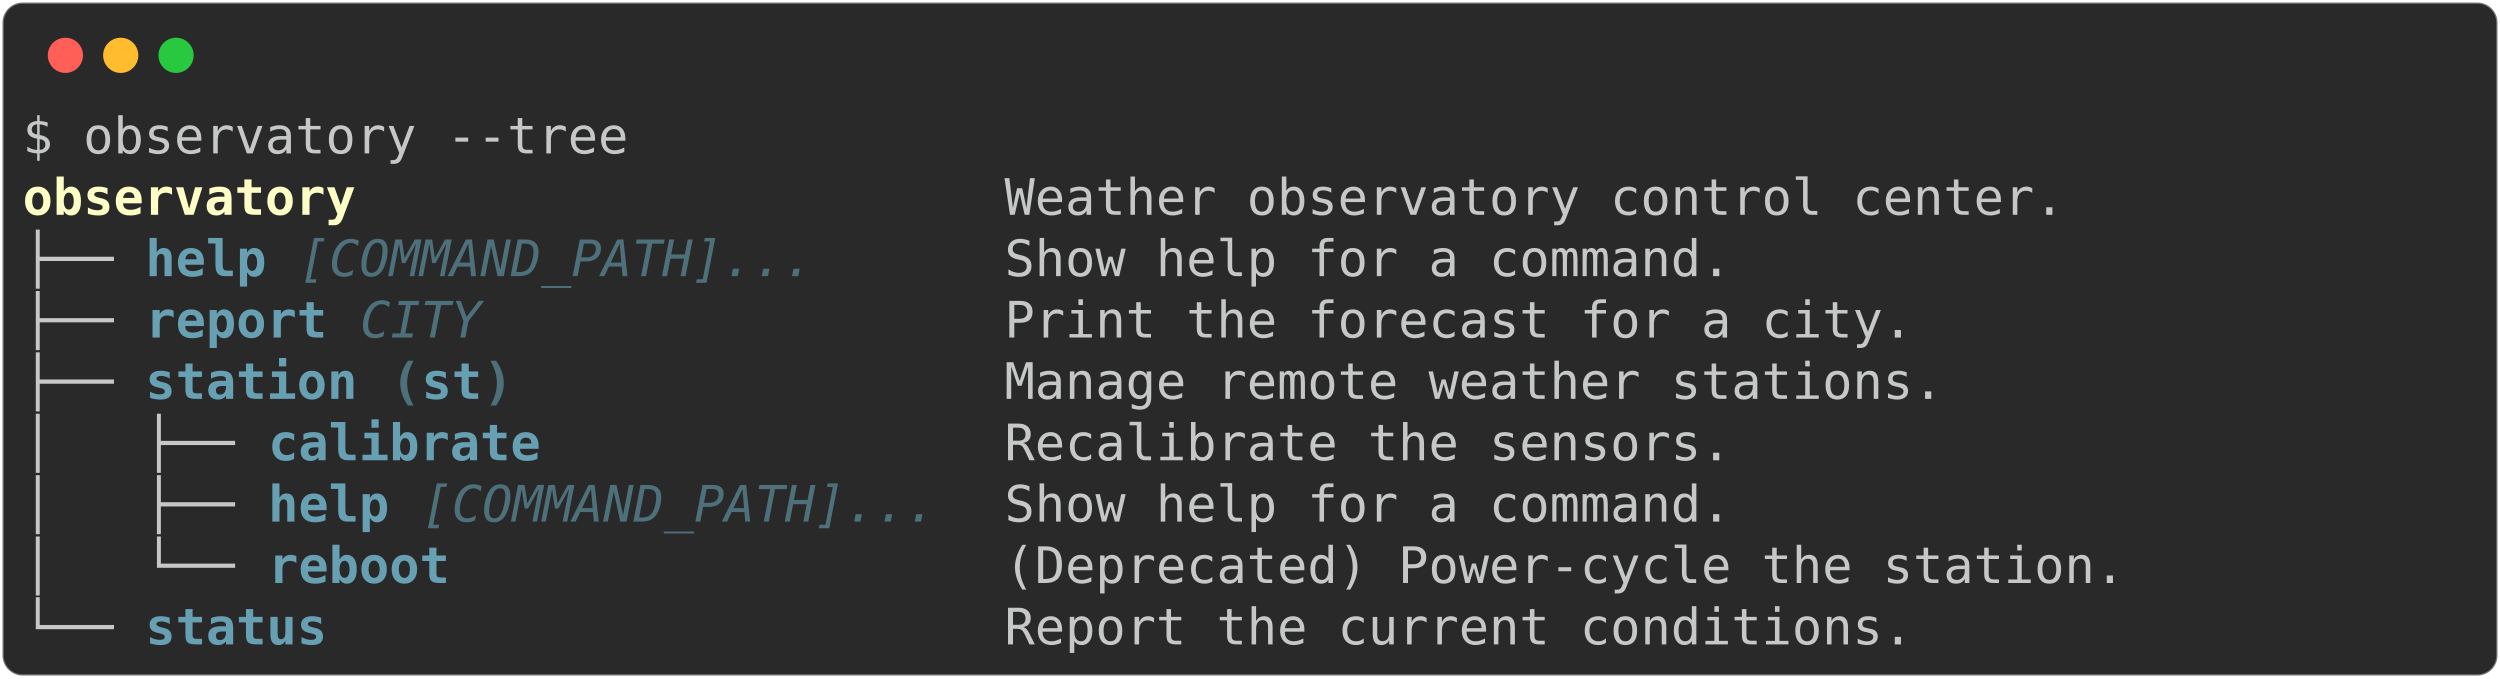
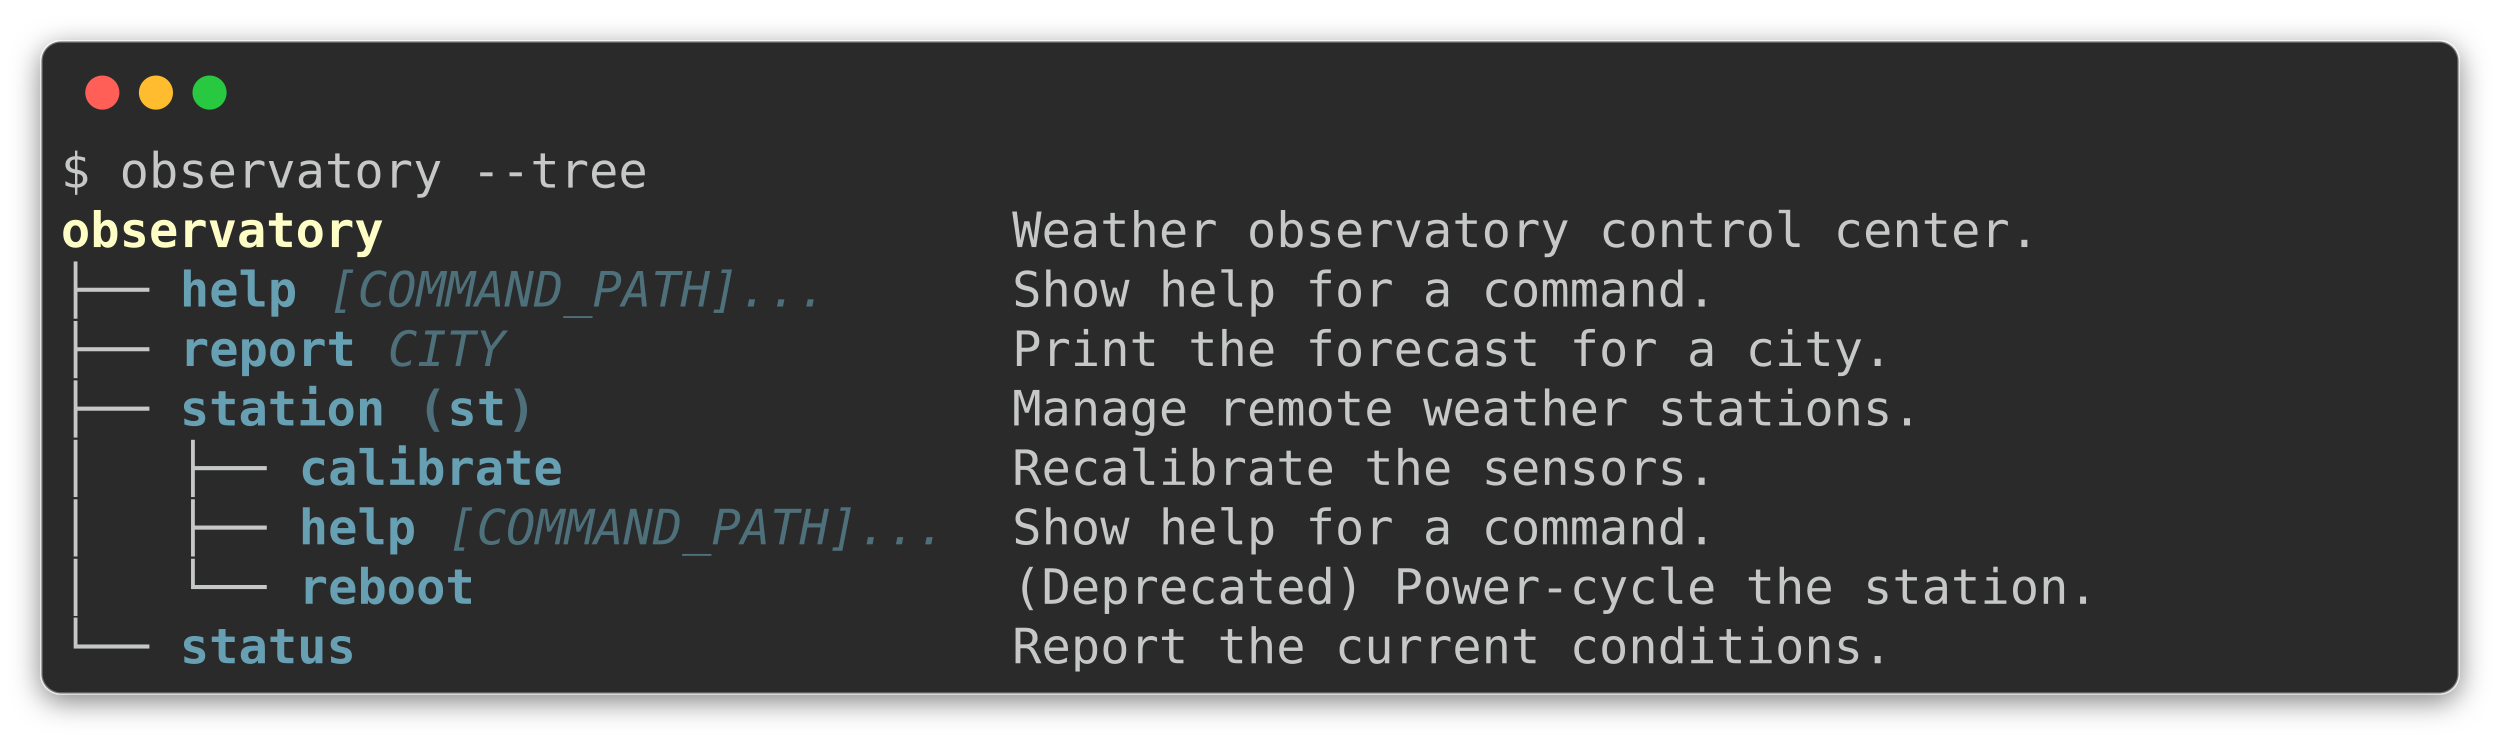
- <svg xmlns="http://www.w3.org/2000/svg" class="rich-terminal" viewBox="0 0 994 269.6">
+ <svg xmlns="http://www.w3.org/2000/svg" class="rich-terminal" viewBox="0 0 1026 301.6">
  <style>

    @font-face {
        font-family: "Fira Code";
        src: local("FiraCode-Regular"),
                url("https://cdnjs.cloudflare.com/ajax/libs/firacode/6.2.0/woff2/FiraCode-Regular.woff2") format("woff2"),
                url("https://cdnjs.cloudflare.com/ajax/libs/firacode/6.2.0/woff/FiraCode-Regular.woff") format("woff");
        font-style: normal;
        font-weight: 400;
    }
    @font-face {
        font-family: "Fira Code";
        src: local("FiraCode-Bold"),
                url("https://cdnjs.cloudflare.com/ajax/libs/firacode/6.2.0/woff2/FiraCode-Bold.woff2") format("woff2"),
                url("https://cdnjs.cloudflare.com/ajax/libs/firacode/6.2.0/woff/FiraCode-Bold.woff") format("woff");
        font-style: bold;
        font-weight: 700;
    }

    .command-tree-screen-matrix {
        font-family: Fira Code, monospace;
        font-size: 20px;
        line-height: 24.4px;
        font-variant-east-asian: full-width;
    }

    .command-tree-screen-title {
        font-size: 18px;
        font-weight: bold;
        font-family: arial;
    }

    .command-tree-screen-r1 { fill: #c5c8c6 }
.command-tree-screen-r2 { fill: #fdfdc5;font-weight: bold }
.command-tree-screen-r3 { fill: #68a0b3;font-weight: bold }
.command-tree-screen-r4 { fill: #4e707b;font-style: italic; }
.command-tree-screen-r5 { fill: #4e707b;font-weight: bold }
    </style>
  <defs>
    <clipPath id="command-tree-screen-clip-terminal">
      <rect x="0" y="0" width="975.0" height="218.6" />
    </clipPath>
    <clipPath id="command-tree-screen-line-0">
      <rect x="0" y="1.5" width="976" height="24.65" />
    </clipPath>
    <clipPath id="command-tree-screen-line-1">
      <rect x="0" y="25.9" width="976" height="24.65" />
    </clipPath>
    <clipPath id="command-tree-screen-line-2">
      <rect x="0" y="50.3" width="976" height="24.65" />
    </clipPath>
    <clipPath id="command-tree-screen-line-3">
      <rect x="0" y="74.7" width="976" height="24.65" />
    </clipPath>
    <clipPath id="command-tree-screen-line-4">
      <rect x="0" y="99.1" width="976" height="24.65" />
    </clipPath>
    <clipPath id="command-tree-screen-line-5">
      <rect x="0" y="123.5" width="976" height="24.65" />
    </clipPath>
    <clipPath id="command-tree-screen-line-6">
      <rect x="0" y="147.9" width="976" height="24.65" />
    </clipPath>
    <clipPath id="command-tree-screen-line-7">
      <rect x="0" y="172.3" width="976" height="24.65" />
    </clipPath>
+     <filter id="command-tree-screen-shadow" x="-50%" y="-50%" width="200%" height="200%">
+       <feDropShadow dx="0" dy="3" stdDeviation="6" flood-color="rgba(0,0,0,0.5)" />
+     </filter>
  </defs>
-   <rect fill="#292929" stroke="rgba(255,255,255,0.35)" stroke-width="1" x="1" y="1" width="992" height="267.6" rx="8" />
-   <g transform="translate(26,22)">
-     <circle cx="0" cy="0" r="7" fill="#ff5f57" />
-     <circle cx="22" cy="0" r="7" fill="#febc2e" />
-     <circle cx="44" cy="0" r="7" fill="#28c840" />
-   </g>
-   <g transform="translate(9, 41)" clip-path="url(#command-tree-screen-clip-terminal)">
-     <g class="command-tree-screen-matrix">
-       <text class="command-tree-screen-r1" x="0" y="20" textLength="244" clip-path="url(#command-tree-screen-line-0)">$ observatory --tree</text>
-       <text class="command-tree-screen-r1" x="976" y="20" textLength="12.2" clip-path="url(#command-tree-screen-line-0)">
+   <g transform="translate(16, 16)">
+     <rect fill="#292929" stroke="rgba(255,255,255,0.35)" stroke-width="1" x="1" y="1" width="992" height="267.6" rx="8" filter="url(#command-tree-screen-shadow)" />
+     <g transform="translate(26,22)">
+       <circle cx="0" cy="0" r="7" fill="#ff5f57" />
+       <circle cx="22" cy="0" r="7" fill="#febc2e" />
+       <circle cx="44" cy="0" r="7" fill="#28c840" />
+     </g>
+     <g transform="translate(9, 41)" clip-path="url(#command-tree-screen-clip-terminal)">
+       <g class="command-tree-screen-matrix">
+         <text class="command-tree-screen-r1" x="0" y="20" textLength="244" clip-path="url(#command-tree-screen-line-0)">$ observatory --tree</text>
+         <text class="command-tree-screen-r1" x="976" y="20" textLength="12.2" clip-path="url(#command-tree-screen-line-0)">
</text>
-       <text class="command-tree-screen-r2" x="0" y="44.4" textLength="134.2" clip-path="url(#command-tree-screen-line-1)">observatory</text>
-       <text class="command-tree-screen-r1" x="390.4" y="44.4" textLength="427" clip-path="url(#command-tree-screen-line-1)">Weather observatory control center.</text>
-       <text class="command-tree-screen-r1" x="976" y="44.4" textLength="12.2" clip-path="url(#command-tree-screen-line-1)">
+         <text class="command-tree-screen-r2" x="0" y="44.4" textLength="134.2" clip-path="url(#command-tree-screen-line-1)">observatory</text>
+         <text class="command-tree-screen-r1" x="390.4" y="44.4" textLength="427" clip-path="url(#command-tree-screen-line-1)">Weather observatory control center.</text>
+         <text class="command-tree-screen-r1" x="976" y="44.4" textLength="12.2" clip-path="url(#command-tree-screen-line-1)">
</text>
-       <text class="command-tree-screen-r1" x="0" y="68.8" textLength="36.6" clip-path="url(#command-tree-screen-line-2)">├──</text>
-       <text class="command-tree-screen-r3" x="48.8" y="68.8" textLength="48.8" clip-path="url(#command-tree-screen-line-2)">help</text>
-       <text class="command-tree-screen-r4" x="109.8" y="68.8" textLength="207.4" clip-path="url(#command-tree-screen-line-2)">[COMMAND_PATH]...</text>
-       <text class="command-tree-screen-r1" x="390.4" y="68.8" textLength="292.8" clip-path="url(#command-tree-screen-line-2)">Show help for a command.</text>
-       <text class="command-tree-screen-r1" x="976" y="68.8" textLength="12.2" clip-path="url(#command-tree-screen-line-2)">
+         <text class="command-tree-screen-r1" x="0" y="68.8" textLength="36.6" clip-path="url(#command-tree-screen-line-2)">├──</text>
+         <text class="command-tree-screen-r3" x="48.8" y="68.8" textLength="48.8" clip-path="url(#command-tree-screen-line-2)">help</text>
+         <text class="command-tree-screen-r4" x="109.8" y="68.8" textLength="207.4" clip-path="url(#command-tree-screen-line-2)">[COMMAND_PATH]...</text>
+         <text class="command-tree-screen-r1" x="390.4" y="68.8" textLength="292.8" clip-path="url(#command-tree-screen-line-2)">Show help for a command.</text>
+         <text class="command-tree-screen-r1" x="976" y="68.8" textLength="12.2" clip-path="url(#command-tree-screen-line-2)">
</text>
-       <text class="command-tree-screen-r1" x="0" y="93.2" textLength="36.6" clip-path="url(#command-tree-screen-line-3)">├──</text>
-       <text class="command-tree-screen-r3" x="48.8" y="93.2" textLength="73.2" clip-path="url(#command-tree-screen-line-3)">report</text>
-       <text class="command-tree-screen-r4" x="134.2" y="93.2" textLength="48.8" clip-path="url(#command-tree-screen-line-3)">CITY</text>
-       <text class="command-tree-screen-r1" x="390.4" y="93.2" textLength="366" clip-path="url(#command-tree-screen-line-3)">Print the forecast for a city.</text>
-       <text class="command-tree-screen-r1" x="976" y="93.2" textLength="12.2" clip-path="url(#command-tree-screen-line-3)">
+         <text class="command-tree-screen-r1" x="0" y="93.2" textLength="36.6" clip-path="url(#command-tree-screen-line-3)">├──</text>
+         <text class="command-tree-screen-r3" x="48.8" y="93.2" textLength="73.2" clip-path="url(#command-tree-screen-line-3)">report</text>
+         <text class="command-tree-screen-r4" x="134.2" y="93.2" textLength="48.8" clip-path="url(#command-tree-screen-line-3)">CITY</text>
+         <text class="command-tree-screen-r1" x="390.4" y="93.2" textLength="366" clip-path="url(#command-tree-screen-line-3)">Print the forecast for a city.</text>
+         <text class="command-tree-screen-r1" x="976" y="93.2" textLength="12.2" clip-path="url(#command-tree-screen-line-3)">
</text>
-       <text class="command-tree-screen-r1" x="0" y="117.6" textLength="36.6" clip-path="url(#command-tree-screen-line-4)">├──</text>
-       <text class="command-tree-screen-r3" x="48.8" y="117.6" textLength="85.4" clip-path="url(#command-tree-screen-line-4)">station</text>
-       <text class="command-tree-screen-r5" x="146.4" y="117.6" textLength="12.2" clip-path="url(#command-tree-screen-line-4)">(</text>
-       <text class="command-tree-screen-r3" x="158.6" y="117.6" textLength="24.4" clip-path="url(#command-tree-screen-line-4)">st</text>
-       <text class="command-tree-screen-r5" x="183" y="117.6" textLength="12.2" clip-path="url(#command-tree-screen-line-4)">)</text>
-       <text class="command-tree-screen-r1" x="390.4" y="117.6" textLength="378.2" clip-path="url(#command-tree-screen-line-4)">Manage remote weather stations.</text>
-       <text class="command-tree-screen-r1" x="976" y="117.6" textLength="12.2" clip-path="url(#command-tree-screen-line-4)">
+         <text class="command-tree-screen-r1" x="0" y="117.6" textLength="36.6" clip-path="url(#command-tree-screen-line-4)">├──</text>
+         <text class="command-tree-screen-r3" x="48.8" y="117.6" textLength="85.4" clip-path="url(#command-tree-screen-line-4)">station</text>
+         <text class="command-tree-screen-r5" x="146.4" y="117.6" textLength="12.2" clip-path="url(#command-tree-screen-line-4)">(</text>
+         <text class="command-tree-screen-r3" x="158.6" y="117.6" textLength="24.4" clip-path="url(#command-tree-screen-line-4)">st</text>
+         <text class="command-tree-screen-r5" x="183" y="117.6" textLength="12.2" clip-path="url(#command-tree-screen-line-4)">)</text>
+         <text class="command-tree-screen-r1" x="390.4" y="117.6" textLength="378.2" clip-path="url(#command-tree-screen-line-4)">Manage remote weather stations.</text>
+         <text class="command-tree-screen-r1" x="976" y="117.6" textLength="12.2" clip-path="url(#command-tree-screen-line-4)">
</text>
-       <text class="command-tree-screen-r1" x="0" y="142" textLength="85.4" clip-path="url(#command-tree-screen-line-5)">│   ├──</text>
-       <text class="command-tree-screen-r3" x="97.6" y="142" textLength="109.8" clip-path="url(#command-tree-screen-line-5)">calibrate</text>
-       <text class="command-tree-screen-r1" x="390.4" y="142" textLength="292.8" clip-path="url(#command-tree-screen-line-5)">Recalibrate the sensors.</text>
-       <text class="command-tree-screen-r1" x="976" y="142" textLength="12.2" clip-path="url(#command-tree-screen-line-5)">
+         <text class="command-tree-screen-r1" x="0" y="142" textLength="85.4" clip-path="url(#command-tree-screen-line-5)">│   ├──</text>
+         <text class="command-tree-screen-r3" x="97.6" y="142" textLength="109.8" clip-path="url(#command-tree-screen-line-5)">calibrate</text>
+         <text class="command-tree-screen-r1" x="390.4" y="142" textLength="292.8" clip-path="url(#command-tree-screen-line-5)">Recalibrate the sensors.</text>
+         <text class="command-tree-screen-r1" x="976" y="142" textLength="12.2" clip-path="url(#command-tree-screen-line-5)">
</text>
-       <text class="command-tree-screen-r1" x="0" y="166.4" textLength="85.4" clip-path="url(#command-tree-screen-line-6)">│   ├──</text>
-       <text class="command-tree-screen-r3" x="97.6" y="166.4" textLength="48.8" clip-path="url(#command-tree-screen-line-6)">help</text>
-       <text class="command-tree-screen-r4" x="158.6" y="166.4" textLength="207.4" clip-path="url(#command-tree-screen-line-6)">[COMMAND_PATH]...</text>
-       <text class="command-tree-screen-r1" x="390.4" y="166.4" textLength="292.8" clip-path="url(#command-tree-screen-line-6)">Show help for a command.</text>
-       <text class="command-tree-screen-r1" x="976" y="166.4" textLength="12.2" clip-path="url(#command-tree-screen-line-6)">
+         <text class="command-tree-screen-r1" x="0" y="166.4" textLength="85.4" clip-path="url(#command-tree-screen-line-6)">│   ├──</text>
+         <text class="command-tree-screen-r3" x="97.6" y="166.4" textLength="48.8" clip-path="url(#command-tree-screen-line-6)">help</text>
+         <text class="command-tree-screen-r4" x="158.6" y="166.4" textLength="207.4" clip-path="url(#command-tree-screen-line-6)">[COMMAND_PATH]...</text>
+         <text class="command-tree-screen-r1" x="390.4" y="166.4" textLength="292.8" clip-path="url(#command-tree-screen-line-6)">Show help for a command.</text>
+         <text class="command-tree-screen-r1" x="976" y="166.4" textLength="12.2" clip-path="url(#command-tree-screen-line-6)">
</text>
-       <text class="command-tree-screen-r1" x="0" y="190.8" textLength="85.4" clip-path="url(#command-tree-screen-line-7)">│   └──</text>
-       <text class="command-tree-screen-r3" x="97.6" y="190.8" textLength="73.2" clip-path="url(#command-tree-screen-line-7)">reboot</text>
-       <text class="command-tree-screen-r1" x="390.4" y="190.8" textLength="451.4" clip-path="url(#command-tree-screen-line-7)">(Deprecated) Power-cycle the station.</text>
-       <text class="command-tree-screen-r1" x="976" y="190.8" textLength="12.2" clip-path="url(#command-tree-screen-line-7)">
+         <text class="command-tree-screen-r1" x="0" y="190.8" textLength="85.4" clip-path="url(#command-tree-screen-line-7)">│   └──</text>
+         <text class="command-tree-screen-r3" x="97.6" y="190.8" textLength="73.2" clip-path="url(#command-tree-screen-line-7)">reboot</text>
+         <text class="command-tree-screen-r1" x="390.4" y="190.8" textLength="451.4" clip-path="url(#command-tree-screen-line-7)">(Deprecated) Power-cycle the station.</text>
+         <text class="command-tree-screen-r1" x="976" y="190.8" textLength="12.2" clip-path="url(#command-tree-screen-line-7)">
</text>
-       <text class="command-tree-screen-r1" x="0" y="215.2" textLength="36.6" clip-path="url(#command-tree-screen-line-8)">└──</text>
-       <text class="command-tree-screen-r3" x="48.8" y="215.2" textLength="73.2" clip-path="url(#command-tree-screen-line-8)">status</text>
-       <text class="command-tree-screen-r1" x="390.4" y="215.2" textLength="366" clip-path="url(#command-tree-screen-line-8)">Report the current conditions.</text>
-       <text class="command-tree-screen-r1" x="976" y="215.2" textLength="12.2" clip-path="url(#command-tree-screen-line-8)">
+         <text class="command-tree-screen-r1" x="0" y="215.2" textLength="36.6" clip-path="url(#command-tree-screen-line-8)">└──</text>
+         <text class="command-tree-screen-r3" x="48.8" y="215.2" textLength="73.2" clip-path="url(#command-tree-screen-line-8)">status</text>
+         <text class="command-tree-screen-r1" x="390.4" y="215.2" textLength="366" clip-path="url(#command-tree-screen-line-8)">Report the current conditions.</text>
+         <text class="command-tree-screen-r1" x="976" y="215.2" textLength="12.2" clip-path="url(#command-tree-screen-line-8)">
</text>
+       </g>
    </g>
  </g>
</svg>
